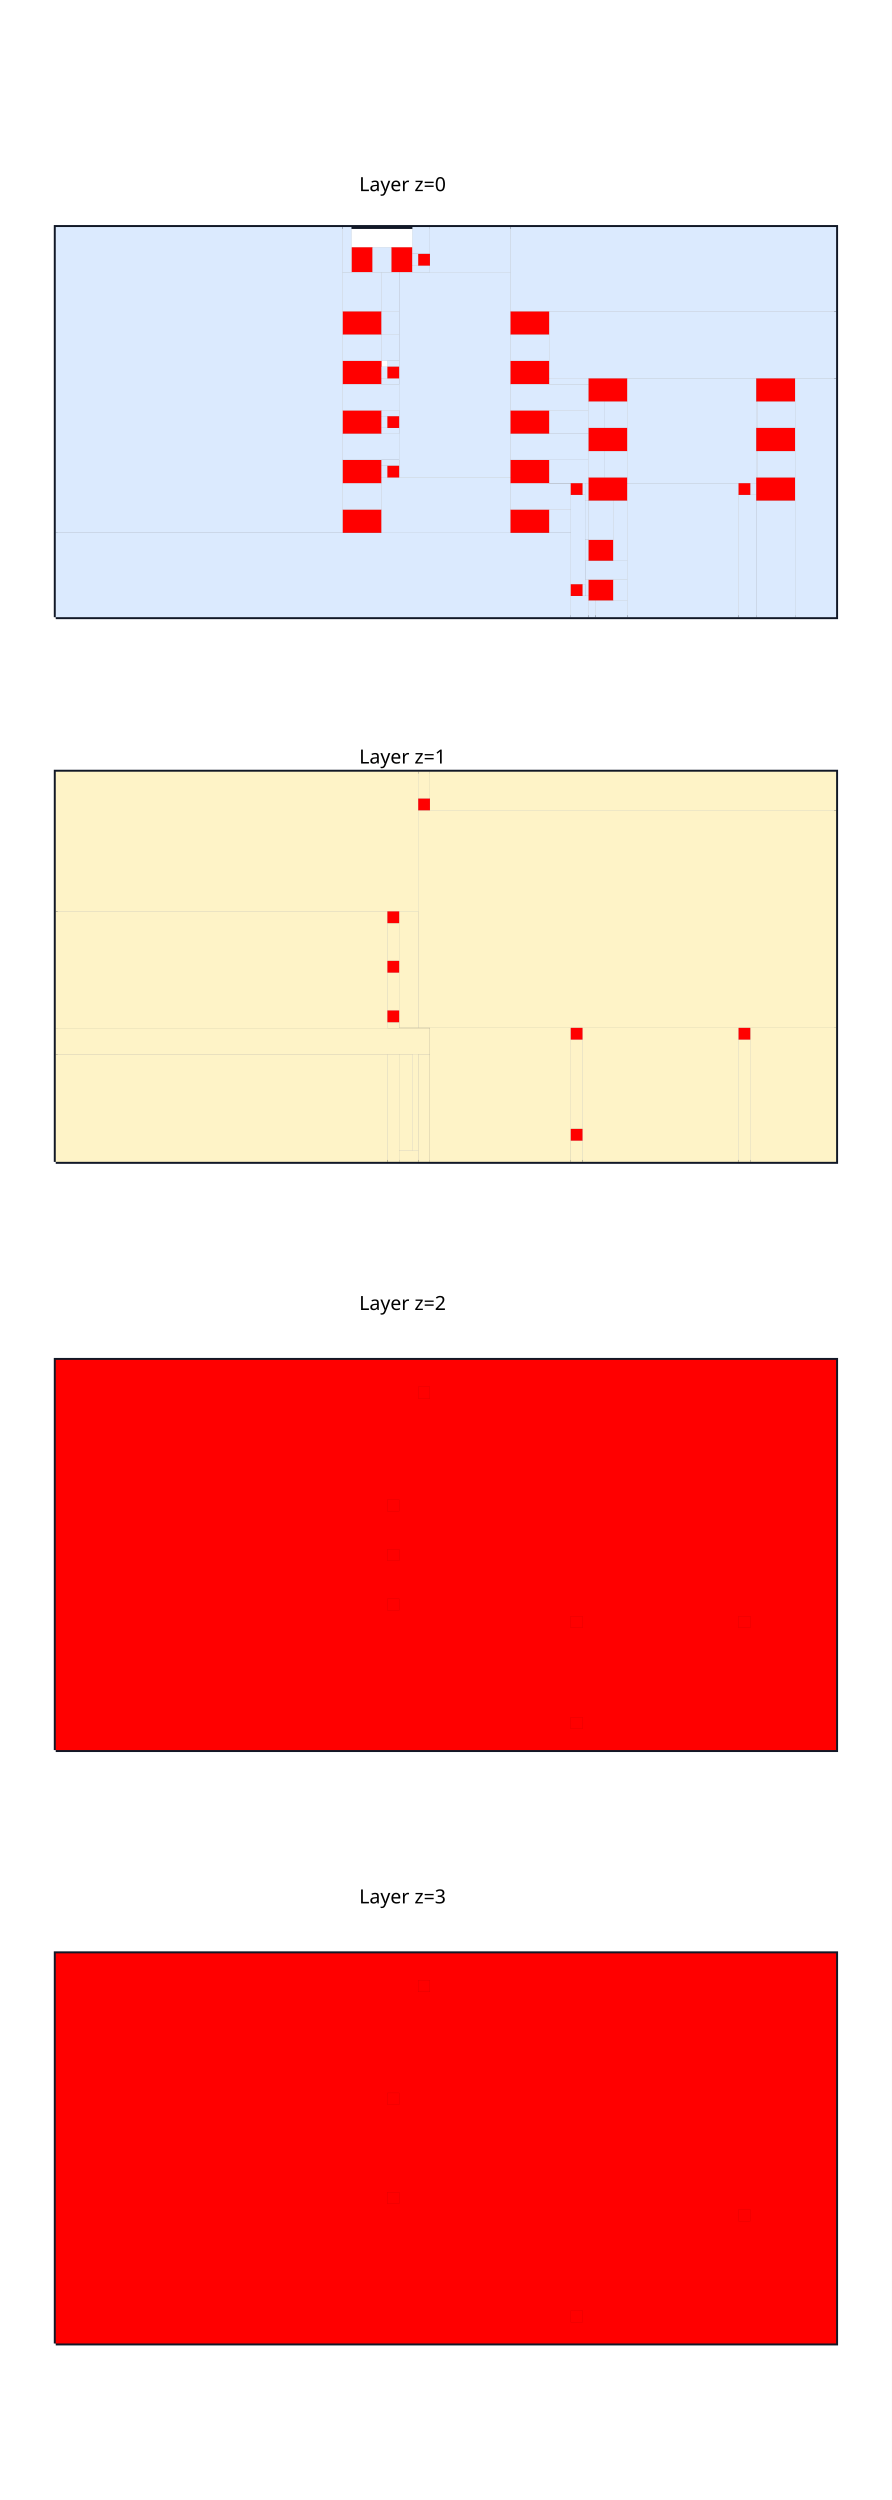
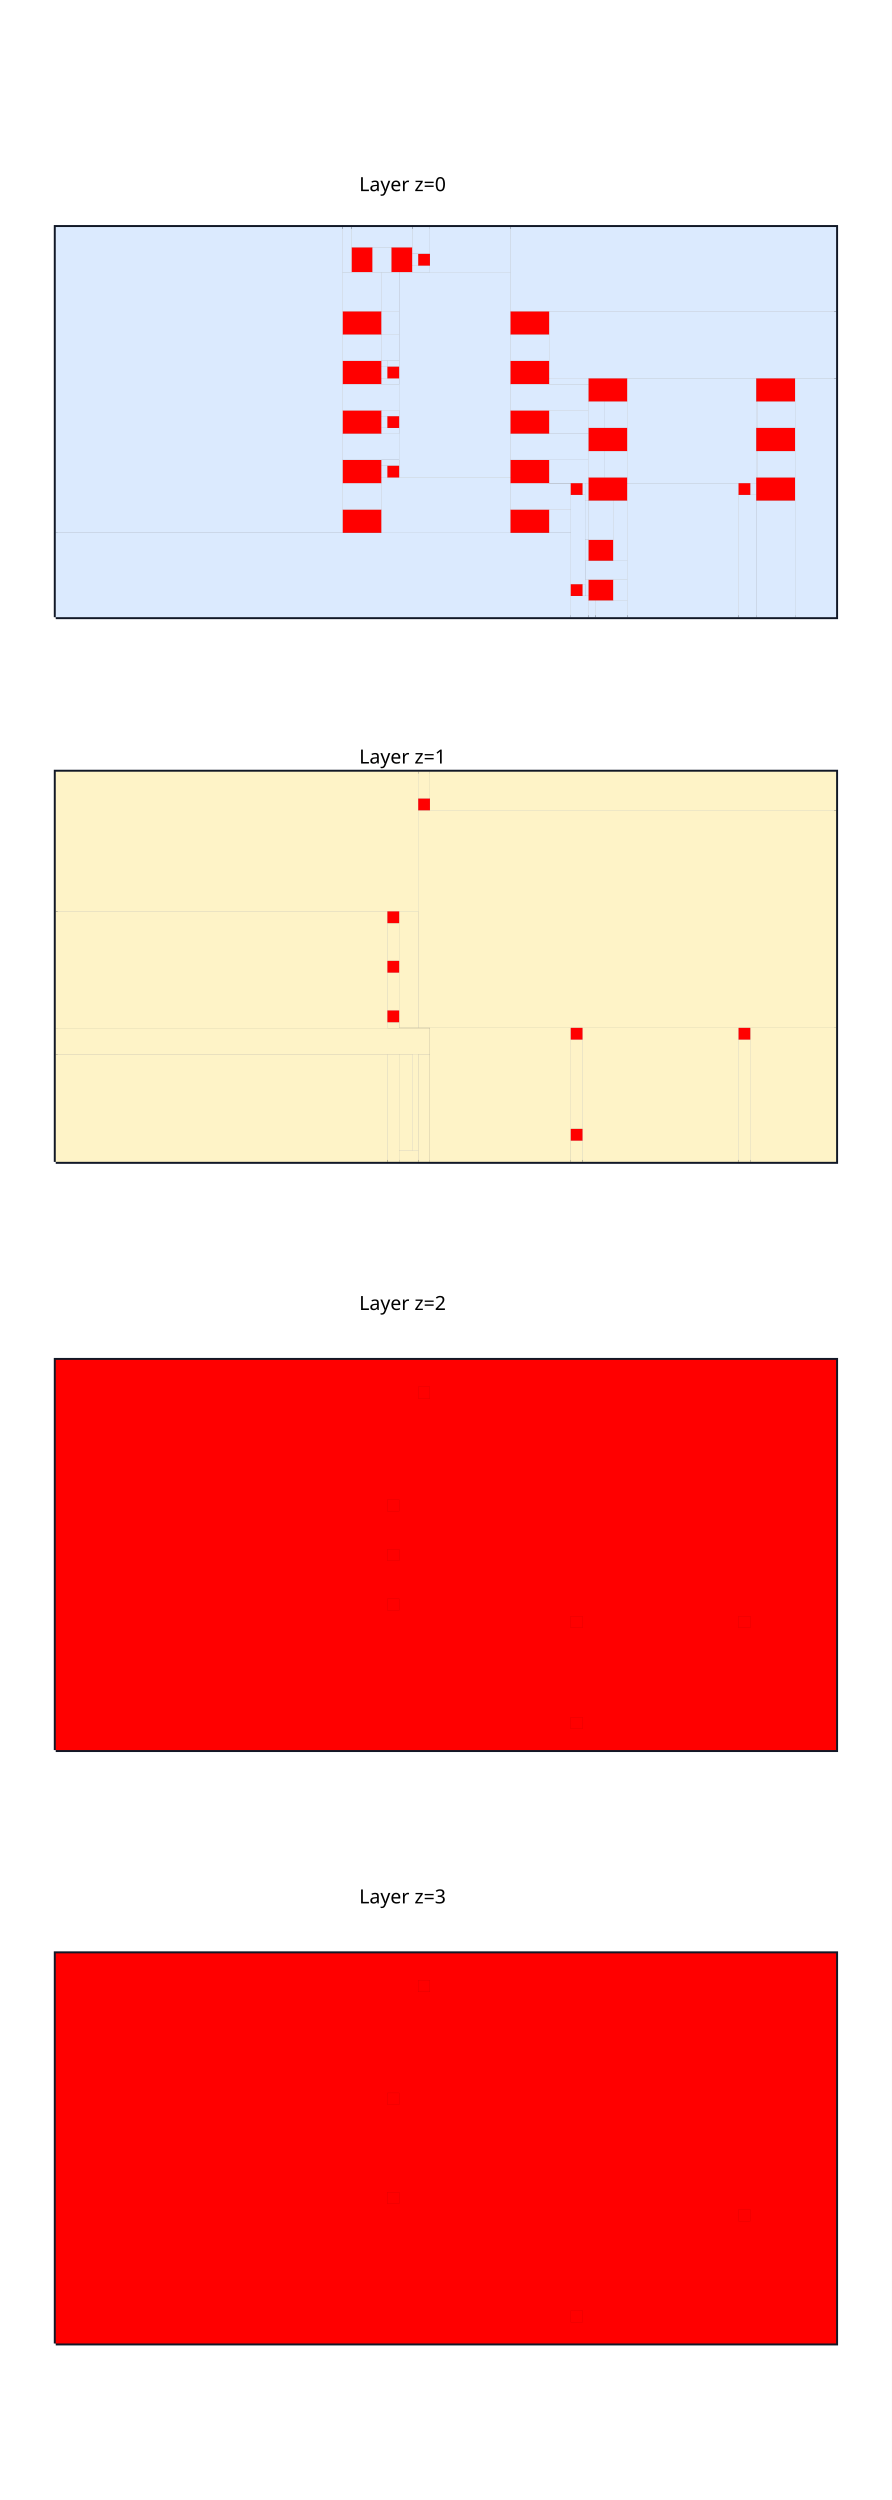
<svg xmlns="http://www.w3.org/2000/svg" width="640" height="1794" viewBox="0 0 640 1794">
  <rect width="100%" height="100%" fill="white" />
  <g>
    <polyline data-points="-10,-5 10,-5 10,5 -10,5 -10,-5" data-type="line" data-label="bounds" points="40,442.898 600,442.898 600,162.898 40,162.898 40,442.898" fill="none" stroke="#111827" stroke-width="2.8" />
  </g>
  <g>
    <polyline data-points="-10,-18.959583333333335 10,-18.959583333333335 10,-8.959583333333335 -10,-8.959583333333335 -10,-18.959583333333335" data-type="line" data-label="bounds" points="40,833.767 600,833.767 600,553.767 40,553.767 40,833.767" fill="none" stroke="#111827" stroke-width="2.8" />
  </g>
  <g>
    <polyline data-points="-10,-34.034166666666664 10,-34.034166666666664 10,-24.034166666666664 -10,-24.034166666666664 -10,-34.034166666666664" data-type="line" data-label="bounds" points="40,1255.855 600,1255.855 600,975.855 40,975.855 40,1255.855" fill="none" stroke="#111827" stroke-width="2.8" />
  </g>
  <g>
    <polyline data-points="-10,-49.24249999999999 10,-49.24249999999999 10,-39.24249999999999 -10,-39.24249999999999 -10,-49.24249999999999" data-type="line" data-label="bounds" points="40,1681.688 600,1681.688 600,1401.688 40,1401.688 40,1681.688" fill="none" stroke="#111827" stroke-width="2.8" />
  </g>
  <g>
    <rect data-type="rect" data-label="node" data-x="-2.15" data-y="2.54" x="245.8" y="223.378" width="28" height="16.8" fill="red" stroke="black" stroke-width="0.036" />
  </g>
  <g>
    <rect data-type="rect" data-label="node" data-x="-2.15" data-y="1.27" x="245.8" y="258.938" width="28" height="16.8" fill="red" stroke="black" stroke-width="0.036" />
  </g>
  <g>
    <rect data-type="rect" data-label="node" data-x="-2.15" data-y="0" x="245.8" y="294.498" width="28" height="16.8" fill="red" stroke="black" stroke-width="0.036" />
  </g>
  <g>
    <rect data-type="rect" data-label="node" data-x="-2.15" data-y="-1.27" x="245.8" y="330.058" width="28" height="16.8" fill="red" stroke="black" stroke-width="0.036" />
  </g>
  <g>
    <rect data-type="rect" data-label="node" data-x="-2.15" data-y="-2.54" x="245.8" y="365.618" width="28" height="16.8" fill="red" stroke="black" stroke-width="0.036" />
  </g>
  <g>
    <rect data-type="rect" data-label="node" data-x="2.15" data-y="-2.54" x="366.2" y="365.618" width="28" height="16.8" fill="red" stroke="black" stroke-width="0.036" />
  </g>
  <g>
    <rect data-type="rect" data-label="node" data-x="2.15" data-y="-1.27" x="366.2" y="330.058" width="28" height="16.8" fill="red" stroke="black" stroke-width="0.036" />
  </g>
  <g>
    <rect data-type="rect" data-label="node" data-x="2.15" data-y="0" x="366.2" y="294.498" width="28" height="16.8" fill="red" stroke="black" stroke-width="0.036" />
  </g>
  <g>
    <rect data-type="rect" data-label="node" data-x="2.15" data-y="1.27" x="366.2" y="258.938" width="28" height="16.8" fill="red" stroke="black" stroke-width="0.036" />
  </g>
  <g>
    <rect data-type="rect" data-label="node" data-x="2.15" data-y="2.54" x="366.2" y="223.378" width="28" height="16.8" fill="red" stroke="black" stroke-width="0.036" />
  </g>
  <g>
    <rect data-type="rect" data-label="node" data-x="-2.1500000000000004" data-y="4.16" x="252.24" y="177.458" width="15.12" height="17.92" fill="red" stroke="black" stroke-width="0.036" />
  </g>
  <g>
    <rect data-type="rect" data-label="node" data-x="-1.1300000000000006" data-y="4.16" x="280.8" y="177.458" width="15.12" height="17.92" fill="red" stroke="black" stroke-width="0.036" />
  </g>
  <g>
    <rect data-type="rect" data-label="node" data-x="3.97" data-y="-3.2861261293105146" x="422.2" y="387.35" width="17.92" height="15.12" fill="red" stroke="black" stroke-width="0.036" />
  </g>
  <g>
    <rect data-type="rect" data-label="node" data-x="3.97" data-y="-4.306126129310515" x="422.2" y="415.91" width="17.92" height="15.12" fill="red" stroke="black" stroke-width="0.036" />
  </g>
  <g>
    <rect data-type="rect" data-label="node" data-x="4.15" data-y="0.823873870689486" x="422.2" y="271.43" width="28" height="16.8" fill="red" stroke="black" stroke-width="0.036" />
  </g>
  <g>
    <rect data-type="rect" data-label="node" data-x="4.15" data-y="-0.44612612931051393" x="422.2" y="306.99" width="28" height="16.8" fill="red" stroke="black" stroke-width="0.036" />
  </g>
  <g>
    <rect data-type="rect" data-label="node" data-x="4.15" data-y="-1.7161261293105137" x="422.2" y="342.55" width="28" height="16.8" fill="red" stroke="black" stroke-width="0.036" />
  </g>
  <g>
    <rect data-type="rect" data-label="node" data-x="8.45" data-y="-1.7161261293105137" x="542.6" y="342.55" width="28" height="16.8" fill="red" stroke="black" stroke-width="0.036" />
  </g>
  <g>
    <rect data-type="rect" data-label="node" data-x="8.45" data-y="-0.44612612931051393" x="542.6" y="306.99" width="28" height="16.8" fill="red" stroke="black" stroke-width="0.036" />
  </g>
  <g>
    <rect data-type="rect" data-label="node" data-x="8.45" data-y="0.823873870689486" x="542.6" y="271.43" width="28" height="16.8" fill="red" stroke="black" stroke-width="0.036" />
  </g>
  <g>
    <rect data-type="rect" data-label="node" data-x="3.9699999999999998" data-y="-2.516126" x="422.2" y="359.35" width="17.92" height="28" fill="#dbeafe" stroke="black" stroke-width="0.036" />
  </g>
  <g>
    <rect data-type="rect" data-label="node" data-x="4.2425" data-y="-4.788063" x="427.38" y="431.03" width="22.82" height="11.868" fill="#dbeafe" stroke="black" stroke-width="0.036" />
  </g>
  <g>
    <rect data-type="rect" data-label="node" data-x="4.1075" data-y="-3.7961259999999992" x="419.82" y="402.47" width="30.38" height="13.44" fill="#dbeafe" stroke="black" stroke-width="0.036" />
  </g>
  <g>
    <rect data-type="rect" data-label="node" data-x="4.47" data-y="-4.306126" x="440.12" y="415.91" width="10.08" height="15.12" fill="#dbeafe" stroke="black" stroke-width="0.036" />
  </g>
  <g>
    <rect data-type="rect" data-label="node" data-x="4.47" data-y="-2.786126" x="440.12" y="359.35" width="10.08" height="43.12" fill="#dbeafe" stroke="black" stroke-width="0.036" />
  </g>
  <g>
    <rect data-type="rect" data-label="node" data-x="8.45" data-y="-3.508063" x="542.6" y="359.35" width="28" height="83.548" fill="#dbeafe" stroke="black" stroke-width="0.036" />
  </g>
  <g>
    <rect data-type="rect" data-label="node" data-x="8.469999999999999" data-y="-1.081126" x="543.72" y="323.79" width="26.88" height="18.76" fill="#dbeafe" stroke="black" stroke-width="0.036" />
  </g>
  <g>
    <rect data-type="rect" data-label="node" data-x="8.469999999999999" data-y="0.188874" x="543.72" y="288.23" width="26.88" height="18.76" fill="#dbeafe" stroke="black" stroke-width="0.036" />
  </g>
  <g>
    <rect data-type="rect" data-label="node" data-x="4.3625" data-y="-1.081126" x="434.1" y="323.79" width="16.1" height="18.76" fill="#dbeafe" stroke="black" stroke-width="0.036" />
  </g>
  <g>
    <rect data-type="rect" data-label="node" data-x="4.3625" data-y="0.188874" x="434.1" y="288.23" width="16.1" height="18.76" fill="#dbeafe" stroke="black" stroke-width="0.036" />
  </g>
  <g>
    <rect data-type="rect" data-label="node" data-x="3.3824999999999994" data-y="-3.0111259999999995" x="409.6" y="355.15" width="10.22" height="64.12" fill="#dbeafe" stroke="black" stroke-width="0.036" />
  </g>
  <g>
    <rect data-type="rect" data-label="node" data-x="3.424999999999999" data-y="-4.728063000000001" x="409.6" y="427.67" width="12.6" height="15.228" fill="#dbeafe" stroke="black" stroke-width="0.036" />
  </g>
  <g>
    <rect data-type="rect" data-label="node" data-x="2.925" data-y="-2.54" x="394.2" y="365.618" width="15.4" height="16.8" fill="#dbeafe" stroke="black" stroke-width="0.036" />
  </g>
  <g>
    <rect data-type="rect" data-label="node" data-x="7.725" data-y="-3.4330629999999998" x="530" y="355.15" width="12.6" height="87.748" fill="#dbeafe" stroke="black" stroke-width="0.036" />
  </g>
  <g>
    <rect data-type="rect" data-label="node" data-x="-2.1500000000000004" data-y="3.34" x="245.8" y="195.378" width="28" height="28" fill="#dbeafe" stroke="black" stroke-width="0.036" />
  </g>
  <g>
    <rect data-type="rect" data-label="node" data-x="-2.1500000000000004" data-y="1.9049999999999998" x="245.8" y="240.178" width="28" height="18.76" fill="#dbeafe" stroke="black" stroke-width="0.036" />
  </g>
  <g>
    <rect data-type="rect" data-label="node" data-x="2.1500000000000004" data-y="1.9049999999999998" x="366.2" y="240.178" width="28" height="18.76" fill="#dbeafe" stroke="black" stroke-width="0.036" />
  </g>
  <g>
    <rect data-type="rect" data-label="node" data-x="6.074999999999999" data-y="-3.283063" x="450.2" y="346.75" width="79.8" height="96.148" fill="#dbeafe" stroke="black" stroke-width="0.036" />
  </g>
  <g>
    <rect data-type="rect" data-label="node" data-x="9.475" data-y="-1.938063" x="570.6" y="271.43" width="29.4" height="171.468" fill="#dbeafe" stroke="black" stroke-width="0.036" />
  </g>
  <g>
    <rect data-type="rect" data-label="node" data-x="6.299999999999999" data-y="-0.22112599999999993" x="450.2" y="271.43" width="92.4" height="75.32" fill="#dbeafe" stroke="black" stroke-width="0.036" />
  </g>
  <g>
    <rect data-type="rect" data-label="node" data-x="2.6499999999999995" data-y="0.635" x="366.2" y="275.738" width="56" height="18.76" fill="#dbeafe" stroke="black" stroke-width="0.036" />
  </g>
  <g>
    <rect data-type="rect" data-label="node" data-x="2.425" data-y="-1.9049999999999998" x="366.2" y="346.858" width="43.4" height="18.76" fill="#dbeafe" stroke="black" stroke-width="0.036" />
  </g>
  <g>
    <rect data-type="rect" data-label="node" data-x="-1.9249999999999998" data-y="0.635" x="245.8" y="275.738" width="40.6" height="18.76" fill="#dbeafe" stroke="black" stroke-width="0.036" />
  </g>
  <g>
    <rect data-type="rect" data-label="node" data-x="3.1499999999999995" data-y="-1.268063" x="394.2" y="330.058" width="28" height="16.692" fill="#dbeafe" stroke="black" stroke-width="0.036" />
  </g>
  <g>
    <rect data-type="rect" data-label="node" data-x="3.1499999999999995" data-y="0" x="394.2" y="294.498" width="28" height="16.8" fill="#dbeafe" stroke="black" stroke-width="0.036" />
  </g>
  <g>
    <rect data-type="rect" data-label="node" data-x="-2.1500000000000004" data-y="-1.9049999999999998" x="245.8" y="346.858" width="28" height="18.76" fill="#dbeafe" stroke="black" stroke-width="0.036" />
  </g>
  <g>
    <rect data-type="rect" data-label="node" data-x="6.325" data-y="1.9819369999999998" x="394.2" y="223.378" width="205.8" height="48.052" fill="#dbeafe" stroke="black" stroke-width="0.036" />
  </g>
  <g>
    <rect data-type="rect" data-label="node" data-x="-6.325" data-y="1.0799999999999998" x="40" y="162.898" width="205.8" height="219.52" fill="#dbeafe" stroke="black" stroke-width="0.036" />
  </g>
  <g>
    <rect data-type="rect" data-label="node" data-x="5.825" data-y="3.92" x="366.2" y="162.898" width="233.8" height="60.48" fill="#dbeafe" stroke="black" stroke-width="0.036" />
  </g>
  <g>
    <rect data-type="rect" data-label="node" data-x="0.6200000000000001" data-y="4.42" x="308.52" y="162.898" width="57.68" height="32.48" fill="#dbeafe" stroke="black" stroke-width="0.036" />
  </g>
  <g>
    <rect data-type="rect" data-label="node" data-x="-1.9250000000000003" data-y="-0.635" x="245.8" y="311.298" width="40.6" height="18.76" fill="#dbeafe" stroke="black" stroke-width="0.036" />
  </g>
  <g>
    <rect data-type="rect" data-label="node" data-x="2.6499999999999995" data-y="-0.635" x="366.2" y="311.298" width="56" height="18.76" fill="#dbeafe" stroke="black" stroke-width="0.036" />
  </g>
  <g>
    <rect data-type="rect" data-label="node" data-x="-3.4000000000000004" data-y="-3.92" x="40" y="382.418" width="369.6" height="60.48" fill="#dbeafe" stroke="black" stroke-width="0.036" />
  </g>
  <g>
    <rect data-type="rect" data-label="node" data-x="0.22499999999999987" data-y="1.2099999999999995" x="286.4" y="195.378" width="79.8" height="147.28" fill="#dbeafe" stroke="black" stroke-width="0.036" />
  </g>
  <g>
    <rect data-type="rect" data-label="node" data-x="0" data-y="-2.1300000000000003" x="273.8" y="342.658" width="92.4" height="39.76" fill="#dbeafe" stroke="black" stroke-width="0.036" />
  </g>
  <g>
    <rect data-type="rect" data-label="node" data-x="3.6074999999999995" data-y="-2.516126" x="419.82" y="359.35" width="2.38" height="28" fill="#dbeafe" stroke="black" stroke-width="0.036" />
  </g>
  <g>
    <rect data-type="rect" data-label="node" data-x="3.7424999999999993" data-y="-4.788063" x="422.2" y="431.03" width="5.18" height="11.868" fill="#dbeafe" stroke="black" stroke-width="0.036" />
  </g>
  <g>
    <rect data-type="rect" data-label="node" data-x="3.6075000000000004" data-y="-4.246126" x="419.82" y="415.91" width="2.38" height="11.76" fill="#dbeafe" stroke="black" stroke-width="0.036" />
  </g>
  <g>
    <rect data-type="rect" data-label="node" data-x="3.6075000000000004" data-y="-3.2861259999999994" x="419.82" y="387.35" width="2.38" height="15.12" fill="#dbeafe" stroke="black" stroke-width="0.036" />
  </g>
  <g>
    <rect data-type="rect" data-label="node" data-x="7.969999999999999" data-y="-1.081126" x="542.6" y="323.79" width="1.12" height="18.76" fill="#dbeafe" stroke="black" stroke-width="0.036" />
  </g>
  <g>
    <rect data-type="rect" data-label="node" data-x="7.969999999999999" data-y="0.188874" x="542.6" y="288.23" width="1.12" height="18.76" fill="#dbeafe" stroke="black" stroke-width="0.036" />
  </g>
  <g>
    <rect data-type="rect" data-label="node" data-x="3.8624999999999994" data-y="-1.081126" x="422.2" y="323.79" width="11.9" height="18.76" fill="#dbeafe" stroke="black" stroke-width="0.036" />
  </g>
  <g>
    <rect data-type="rect" data-label="node" data-x="3.8624999999999994" data-y="0.188874" x="422.2" y="288.23" width="11.9" height="18.76" fill="#dbeafe" stroke="black" stroke-width="0.036" />
  </g>
  <g>
    <rect data-type="rect" data-label="node" data-x="3.5324999999999998" data-y="-4.306126000000001" x="418" y="419.27" width="1.82" height="8.4" fill="#dbeafe" stroke="black" stroke-width="0.036" />
  </g>
  <g>
    <rect data-type="rect" data-label="node" data-x="3.5324999999999998" data-y="-1.7161259999999996" x="418" y="346.75" width="1.82" height="8.4" fill="#dbeafe" stroke="black" stroke-width="0.036" />
  </g>
  <g>
    <rect data-type="rect" data-label="node" data-x="7.874999999999999" data-y="-1.7161259999999998" x="538.4" y="346.75" width="4.2" height="8.4" fill="#dbeafe" stroke="black" stroke-width="0.036" />
  </g>
  <g>
    <rect data-type="rect" data-label="node" data-x="-1.425" data-y="3.34" x="273.8" y="195.378" width="12.6" height="28" fill="#dbeafe" stroke="black" stroke-width="0.036" />
  </g>
  <g>
    <rect data-type="rect" data-label="node" data-x="-1.425" data-y="1.9049999999999998" x="273.8" y="240.178" width="12.6" height="18.76" fill="#dbeafe" stroke="black" stroke-width="0.036" />
  </g>
  <g>
    <rect data-type="rect" data-label="node" data-x="3.1499999999999995" data-y="1.0469369999999998" x="394.2" y="271.43" width="28" height="4.308" fill="#dbeafe" stroke="black" stroke-width="0.036" />
  </g>
  <g>
    <rect data-type="rect" data-label="node" data-x="2.925" data-y="-1.568063" x="394.2" y="346.75" width="15.4" height="0.108" fill="#dbeafe" stroke="black" stroke-width="0.036" />
  </g>
  <g>
    <rect data-type="rect" data-label="node" data-x="-1.4249999999999996" data-y="0.22500000000000003" x="273.8" y="294.498" width="12.6" height="4.2" fill="#dbeafe" stroke="black" stroke-width="0.036" />
  </g>
  <g>
    <rect data-type="rect" data-label="node" data-x="-1.4249999999999996" data-y="1.045" x="273.8" y="271.538" width="12.6" height="4.2" fill="#dbeafe" stroke="black" stroke-width="0.036" />
  </g>
  <g>
    <rect data-type="rect" data-label="node" data-x="-2.535" data-y="4.42" x="245.8" y="162.898" width="6.44" height="32.48" fill="#dbeafe" stroke="black" stroke-width="0.036" />
  </g>
  <g>
    <rect data-type="rect" data-label="node" data-x="-0.6350000000000002" data-y="3.925" x="295.92" y="190.618" width="12.6" height="4.76" fill="#dbeafe" stroke="black" stroke-width="0.036" />
  </g>
  <g>
    <rect data-type="rect" data-label="node" data-x="-0.6350000000000002" data-y="4.655" x="295.92" y="162.898" width="12.6" height="19.32" fill="#dbeafe" stroke="black" stroke-width="0.036" />
  </g>
  <g>
    <rect data-type="rect" data-label="node" data-x="-1.425" data-y="-1.045" x="273.8" y="330.058" width="12.6" height="4.2" fill="#dbeafe" stroke="black" stroke-width="0.036" />
  </g>
  <g>
    <rect data-type="rect" data-label="node" data-x="-1.425" data-y="-0.22500000000000003" x="273.8" y="307.098" width="12.6" height="4.2" fill="#dbeafe" stroke="black" stroke-width="0.036" />
  </g>
  <g>
    <rect data-type="rect" data-label="node" data-x="-1.5749999999999997" data-y="-1.2700000000000002" x="273.8" y="334.258" width="4.2" height="8.4" fill="#dbeafe" stroke="black" stroke-width="0.036" />
  </g>
  <g>
    <rect data-type="rect" data-label="node" data-x="-1.4249999999999998" data-y="2.54" x="273.8" y="223.378" width="12.6" height="16.8" fill="#dbeafe" stroke="black" stroke-width="0.036" />
  </g>
  <g>
    <rect data-type="rect" data-label="node" data-x="-1.6400000000000006" data-y="4.16" x="267.36" y="177.458" width="13.44" height="17.92" fill="#dbeafe" stroke="black" stroke-width="0.036" />
  </g>
  <g>
    <rect data-type="rect" data-label="node" data-x="3.6075" data-y="-1.791126064655257" x="419.82" y="346.75" width="2.38" height="12.6" fill="#dbeafe" stroke="black" stroke-width="0.036" />
  </g>
  <g>
    <rect data-type="rect" data-label="node" data-x="-1.5749999999999997" data-y="0" x="273.8" y="298.698" width="4.2" height="8.4" fill="#dbeafe" stroke="black" stroke-width="0.036" />
  </g>
  <g>
    <rect data-type="rect" data-label="node" data-x="-0.7850000000000006" data-y="4.16" x="295.92" y="182.218" width="4.2" height="8.4" fill="#dbeafe" stroke="black" stroke-width="0.036" />
  </g>
  <g>
    <rect data-type="rect" data-label="node" data-x="-1.5749999999999997" data-y="1.27" x="273.8" y="263.138" width="4.2" height="8.4" fill="#dbeafe" stroke="black" stroke-width="0.036" />
  </g>
  <g>
    <rect data-type="rect" data-label="node" data-x="-1.3499999999999996" data-y="1.4949999999999999" x="278" y="258.938" width="8.4" height="4.2" fill="#dbeafe" stroke="black" stroke-width="0.036" />
+   </g>
+   <g>
+     <rect data-type="rect" data-label="node" data-x="-1.5749999999999997" data-y="1.4949999999999999" x="273.8" y="258.938" width="4.2" height="4.2" fill="#dbeafe" stroke="black" stroke-width="0.036" />
+   </g>
+   <g>
+     <rect data-type="rect" data-label="node" data-x="-1.6400000000000001" data-y="4.74" x="252.24" y="162.898" width="43.68" height="14.56" fill="#dbeafe" stroke="black" stroke-width="0.036" />
  </g>
  <g>
    <rect data-type="rect" data-label="node" data-x="3.3500000000000005" data-y="-1.716126129310514" x="409.6" y="346.75" width="8.4" height="8.4" fill="red" stroke="black" stroke-width="0.036" />
  </g>
  <g>
    <rect data-type="rect" data-label="node" data-x="-1.3499999999999996" data-y="0" x="278" y="298.698" width="8.4" height="8.4" fill="red" stroke="black" stroke-width="0.036" />
  </g>
  <g>
    <rect data-type="rect" data-label="node" data-x="-0.5600000000000005" data-y="4.16" x="300.12" y="182.218" width="8.4" height="8.4" fill="red" stroke="black" stroke-width="0.036" />
  </g>
  <g>
    <rect data-type="rect" data-label="node" data-x="3.3500000000000005" data-y="-4.306126129310515" x="409.6" y="419.27" width="8.4" height="8.4" fill="red" stroke="black" stroke-width="0.036" />
  </g>
  <g>
    <rect data-type="rect" data-label="node" data-x="-1.3499999999999996" data-y="1.27" x="278" y="263.138" width="8.4" height="8.4" fill="red" stroke="black" stroke-width="0.036" />
  </g>
  <g>
    <rect data-type="rect" data-label="node" data-x="-1.3499999999999996" data-y="-1.27" x="278" y="334.258" width="8.4" height="8.4" fill="red" stroke="black" stroke-width="0.036" />
  </g>
  <g>
    <rect data-type="rect" data-label="node" data-x="7.649999999999999" data-y="-1.716126129310514" x="530" y="346.75" width="8.4" height="8.4" fill="red" stroke="black" stroke-width="0.036" />
  </g>
  <g>
    <rect data-type="rect" data-label="node" data-x="-1.35" data-y="-14.594583333333334" x="278" y="697.967" width="8.4" height="27.16" fill="#fef3c7" stroke="black" stroke-width="0.036" />
  </g>
  <g>
    <rect data-type="rect" data-label="node" data-x="-1.35" data-y="-13.324583333333335" x="278" y="662.407" width="8.4" height="27.16" fill="#fef3c7" stroke="black" stroke-width="0.036" />
  </g>
  <g>
    <rect data-type="rect" data-label="node" data-x="7.65" data-y="-17.392646333333335" x="530" y="746.018" width="8.4" height="87.748" fill="#fef3c7" stroke="black" stroke-width="0.036" />
  </g>
  <g>
    <rect data-type="rect" data-label="node" data-x="-1.35" data-y="-17.579583333333336" x="278" y="756.487" width="8.4" height="77.28" fill="#fef3c7" stroke="black" stroke-width="0.036" />
  </g>
  <g>
    <rect data-type="rect" data-label="node" data-x="-1.03" data-y="-17.434583333333336" x="286.4" y="756.487" width="9.52" height="69.16" fill="#fef3c7" stroke="black" stroke-width="0.036" />
  </g>
  <g>
    <rect data-type="rect" data-label="node" data-x="-5.75" data-y="-17.579583333333336" x="40" y="756.487" width="238" height="77.28" fill="#fef3c7" stroke="black" stroke-width="0.036" />
  </g>
  <g>
    <rect data-type="rect" data-label="node" data-x="-5.75" data-y="-14.034583333333334" x="40" y="654.007" width="238" height="83.72" fill="#fef3c7" stroke="black" stroke-width="0.036" />
  </g>
  <g>
    <rect data-type="rect" data-label="node" data-x="3.3499999999999996" data-y="-16.970709333333335" x="409.6" y="746.018" width="8.4" height="64.12" fill="#fef3c7" stroke="black" stroke-width="0.036" />
  </g>
  <g>
    <rect data-type="rect" data-label="node" data-x="-0.5600000000000004" data-y="-17.579583333333336" x="300.12" y="756.487" width="8.4" height="77.28" fill="#fef3c7" stroke="black" stroke-width="0.036" />
  </g>
  <g>
    <rect data-type="rect" data-label="node" data-x="-5.205" data-y="-15.864583333333334" x="40" y="737.727" width="268.52" height="18.76" fill="#fef3c7" stroke="black" stroke-width="0.036" />
  </g>
  <g>
    <rect data-type="rect" data-label="node" data-x="1.3949999999999998" data-y="-17.242646333333333" x="308.52" y="737.618" width="101.08" height="96.148" fill="#fef3c7" stroke="black" stroke-width="0.036" />
  </g>
  <g>
    <rect data-type="rect" data-label="node" data-x="8.9" data-y="-17.242646333333333" x="538.4" y="737.618" width="61.6" height="96.148" fill="#fef3c7" stroke="black" stroke-width="0.036" />
  </g>
  <g>
    <rect data-type="rect" data-label="node" data-x="5.5" data-y="-17.242646333333333" x="418" y="737.618" width="112" height="96.148" fill="#fef3c7" stroke="black" stroke-width="0.036" />
  </g>
  <g>
    <rect data-type="rect" data-label="node" data-x="-5.355" data-y="-10.749583333333334" x="40" y="553.767" width="260.12" height="100.24" fill="#fef3c7" stroke="black" stroke-width="0.036" />
  </g>
  <g>
    <rect data-type="rect" data-label="node" data-x="4.795" data-y="-9.454583333333336" x="308.52" y="553.767" width="291.48" height="27.72" fill="#fef3c7" stroke="black" stroke-width="0.036" />
  </g>
  <g>
    <rect data-type="rect" data-label="node" data-x="4.645" data-y="-12.737646333333334" x="300.12" y="581.487" width="299.88" height="156.132" fill="#fef3c7" stroke="black" stroke-width="0.036" />
  </g>
  <g>
    <rect data-type="rect" data-label="node" data-x="-0.9550000000000004" data-y="-14.032646333333334" x="286.4" y="654.007" width="13.72" height="83.612" fill="#fef3c7" stroke="black" stroke-width="0.036" />
  </g>
  <g>
    <rect data-type="rect" data-label="node" data-x="-0.9550000000000005" data-y="-18.814583333333335" x="286.4" y="825.647" width="13.72" height="8.12" fill="#fef3c7" stroke="black" stroke-width="0.036" />
  </g>
  <g>
    <rect data-type="rect" data-label="node" data-x="-0.7850000000000005" data-y="-17.434583333333336" x="295.92" y="756.487" width="4.2" height="69.16" fill="#fef3c7" stroke="black" stroke-width="0.036" />
  </g>
  <g>
    <rect data-type="rect" data-label="node" data-x="-1.35" data-y="-15.454583333333334" x="278" y="733.527" width="8.4" height="4.2" fill="#fef3c7" stroke="black" stroke-width="0.036" />
  </g>
  <g>
    <rect data-type="rect" data-label="node" data-x="-0.8050000000000002" data-y="-15.527646333333335" x="286.4" y="737.618" width="22.12" height="0.108" fill="#fef3c7" stroke="black" stroke-width="0.036" />
  </g>
  <g>
    <rect data-type="rect" data-label="node" data-x="3.3499999999999996" data-y="-18.687646397988594" x="409.6" y="818.538" width="8.4" height="15.228" fill="#fef3c7" stroke="black" stroke-width="0.036" />
  </g>
  <g>
    <rect data-type="rect" data-label="node" data-x="-0.5600000000000005" data-y="-9.304583333333333" x="300.12" y="553.767" width="8.4" height="19.32" fill="#fef3c7" stroke="black" stroke-width="0.036" />
  </g>
  <g>
    <rect data-type="rect" data-label="node" data-x="3.3500000000000005" data-y="-15.675709462643848" x="409.6" y="737.618" width="8.4" height="8.4" fill="red" stroke="black" stroke-width="0.036" />
  </g>
  <g>
    <rect data-type="rect" data-label="node" data-x="-1.3499999999999996" data-y="-13.959583333333335" x="278" y="689.567" width="8.4" height="8.4" fill="red" stroke="black" stroke-width="0.036" />
  </g>
  <g>
    <rect data-type="rect" data-label="node" data-x="-0.5600000000000005" data-y="-9.799583333333334" x="300.12" y="573.087" width="8.4" height="8.4" fill="red" stroke="black" stroke-width="0.036" />
  </g>
  <g>
    <rect data-type="rect" data-label="node" data-x="3.3500000000000005" data-y="-18.265709462643848" x="409.6" y="810.138" width="8.4" height="8.4" fill="red" stroke="black" stroke-width="0.036" />
  </g>
  <g>
    <rect data-type="rect" data-label="node" data-x="-1.3499999999999996" data-y="-12.689583333333335" x="278" y="654.007" width="8.4" height="8.4" fill="red" stroke="black" stroke-width="0.036" />
  </g>
  <g>
    <rect data-type="rect" data-label="node" data-x="-1.3499999999999996" data-y="-15.229583333333334" x="278" y="725.127" width="8.4" height="8.4" fill="red" stroke="black" stroke-width="0.036" />
  </g>
  <g>
    <rect data-type="rect" data-label="node" data-x="7.649999999999999" data-y="-15.675709462643848" x="530" y="737.618" width="8.4" height="8.4" fill="red" stroke="black" stroke-width="0.036" />
  </g>
  <g>
    <rect data-type="rect" data-label="node" data-x="0" data-y="-29.034166666666664" x="40" y="975.855" width="560" height="280" fill="red" stroke="black" stroke-width="0.036" />
  </g>
  <g>
    <rect data-type="rect" data-label="node" data-x="3.3500000000000005" data-y="-30.750292795977177" x="409.6" y="1159.707" width="8.4" height="8.4" fill="red" stroke="black" stroke-width="0.036" />
  </g>
  <g>
    <rect data-type="rect" data-label="node" data-x="-1.3499999999999996" data-y="-29.034166666666664" x="278" y="1111.655" width="8.4" height="8.4" fill="red" stroke="black" stroke-width="0.036" />
  </g>
  <g>
    <rect data-type="rect" data-label="node" data-x="-0.5600000000000005" data-y="-24.874166666666664" x="300.12" y="995.175" width="8.4" height="8.4" fill="red" stroke="black" stroke-width="0.036" />
  </g>
  <g>
    <rect data-type="rect" data-label="node" data-x="3.3500000000000005" data-y="-33.34029279597718" x="409.6" y="1232.227" width="8.4" height="8.4" fill="red" stroke="black" stroke-width="0.036" />
  </g>
  <g>
    <rect data-type="rect" data-label="node" data-x="-1.3499999999999996" data-y="-27.764166666666664" x="278" y="1076.095" width="8.4" height="8.4" fill="red" stroke="black" stroke-width="0.036" />
  </g>
  <g>
    <rect data-type="rect" data-label="node" data-x="-1.3499999999999996" data-y="-30.304166666666664" x="278" y="1147.215" width="8.4" height="8.4" fill="red" stroke="black" stroke-width="0.036" />
  </g>
  <g>
    <rect data-type="rect" data-label="node" data-x="7.649999999999999" data-y="-30.750292795977177" x="530" y="1159.707" width="8.4" height="8.4" fill="red" stroke="black" stroke-width="0.036" />
  </g>
  <g>
    <rect data-type="rect" data-label="node" data-x="0" data-y="-44.24249999999999" x="40" y="1401.688" width="560" height="280" fill="red" stroke="black" stroke-width="0.036" />
  </g>
  <g>
    <rect data-type="rect" data-label="node" data-x="-0.5600000000000005" data-y="-40.082499999999996" x="300.12" y="1421.008" width="8.4" height="8.4" fill="red" stroke="black" stroke-width="0.036" />
  </g>
  <g>
    <rect data-type="rect" data-label="node" data-x="3.3500000000000005" data-y="-48.548626129310506" x="409.6" y="1658.06" width="8.4" height="8.4" fill="red" stroke="black" stroke-width="0.036" />
  </g>
  <g>
    <rect data-type="rect" data-label="node" data-x="-1.3499999999999996" data-y="-42.97249999999999" x="278" y="1501.928" width="8.4" height="8.4" fill="red" stroke="black" stroke-width="0.036" />
  </g>
  <g>
    <rect data-type="rect" data-label="node" data-x="-1.3499999999999996" data-y="-45.512499999999996" x="278" y="1573.048" width="8.4" height="8.4" fill="red" stroke="black" stroke-width="0.036" />
  </g>
  <g>
    <rect data-type="rect" data-label="node" data-x="7.649999999999999" data-y="-45.95862612931051" x="530" y="1585.54" width="8.4" height="8.4" fill="red" stroke="black" stroke-width="0.036" />
  </g>
  <text data-type="text" data-label="Layer z=0" data-x="0" data-y="6.306666666666667" x="320" y="126.312" fill="black" font-size="14" font-family="sans-serif" text-anchor="end" dominant-baseline="text-before-edge">Layer z=0</text>
  <text data-type="text" data-label="Layer z=1" data-x="0" data-y="-8.362916666666667" x="320" y="537.06" fill="black" font-size="14" font-family="sans-serif" text-anchor="end" dominant-baseline="text-before-edge">Layer z=1</text>
  <text data-type="text" data-label="Layer z=2" data-x="0" data-y="-22.3675" x="320" y="929.188" fill="black" font-size="14" font-family="sans-serif" text-anchor="end" dominant-baseline="text-before-edge">Layer z=2</text>
  <text data-type="text" data-label="Layer z=3" data-x="0" data-y="-37.57583333333333" x="320" y="1355.022" fill="black" font-size="14" font-family="sans-serif" text-anchor="end" dominant-baseline="text-before-edge">Layer z=3</text>
  <g id="crosshair" style="display: none">
    <line id="crosshair-h" y1="0" y2="1794" stroke="#666" stroke-width="0.5" />
    <line id="crosshair-v" x1="0" x2="640" stroke="#666" stroke-width="0.5" />
    <text id="coordinates" font-family="monospace" font-size="12" fill="#666" />
  </g>
</svg>
